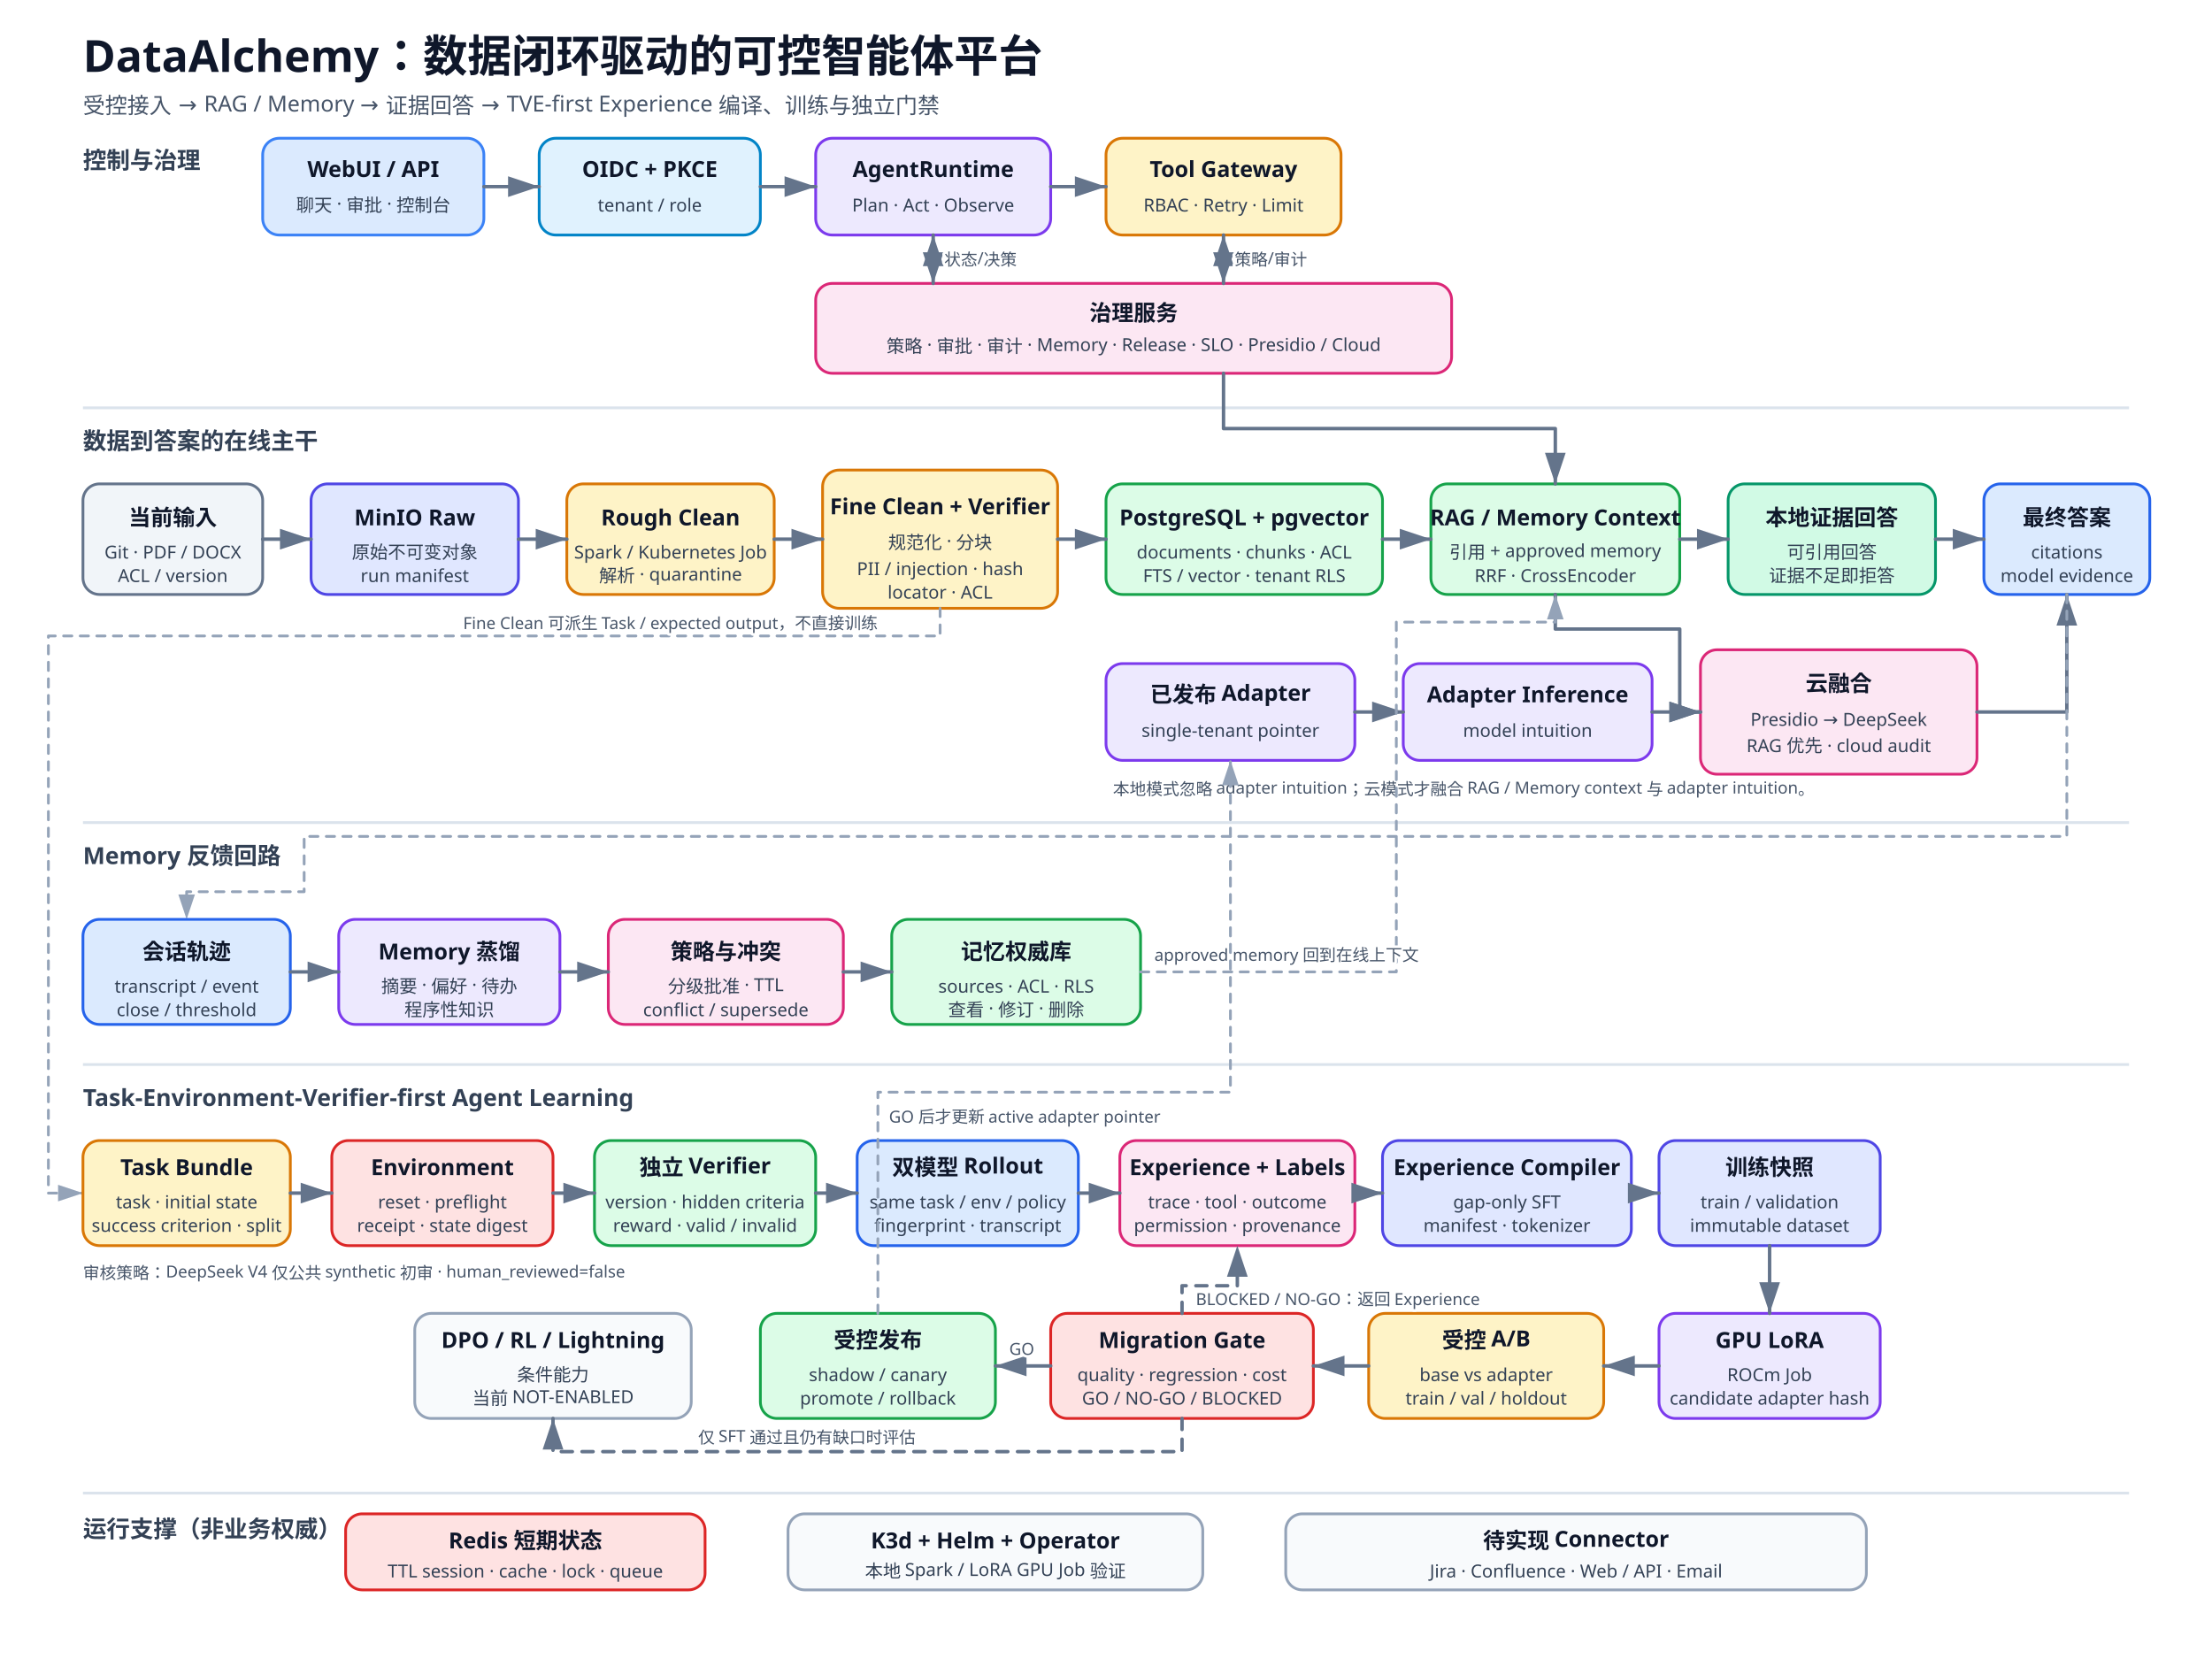
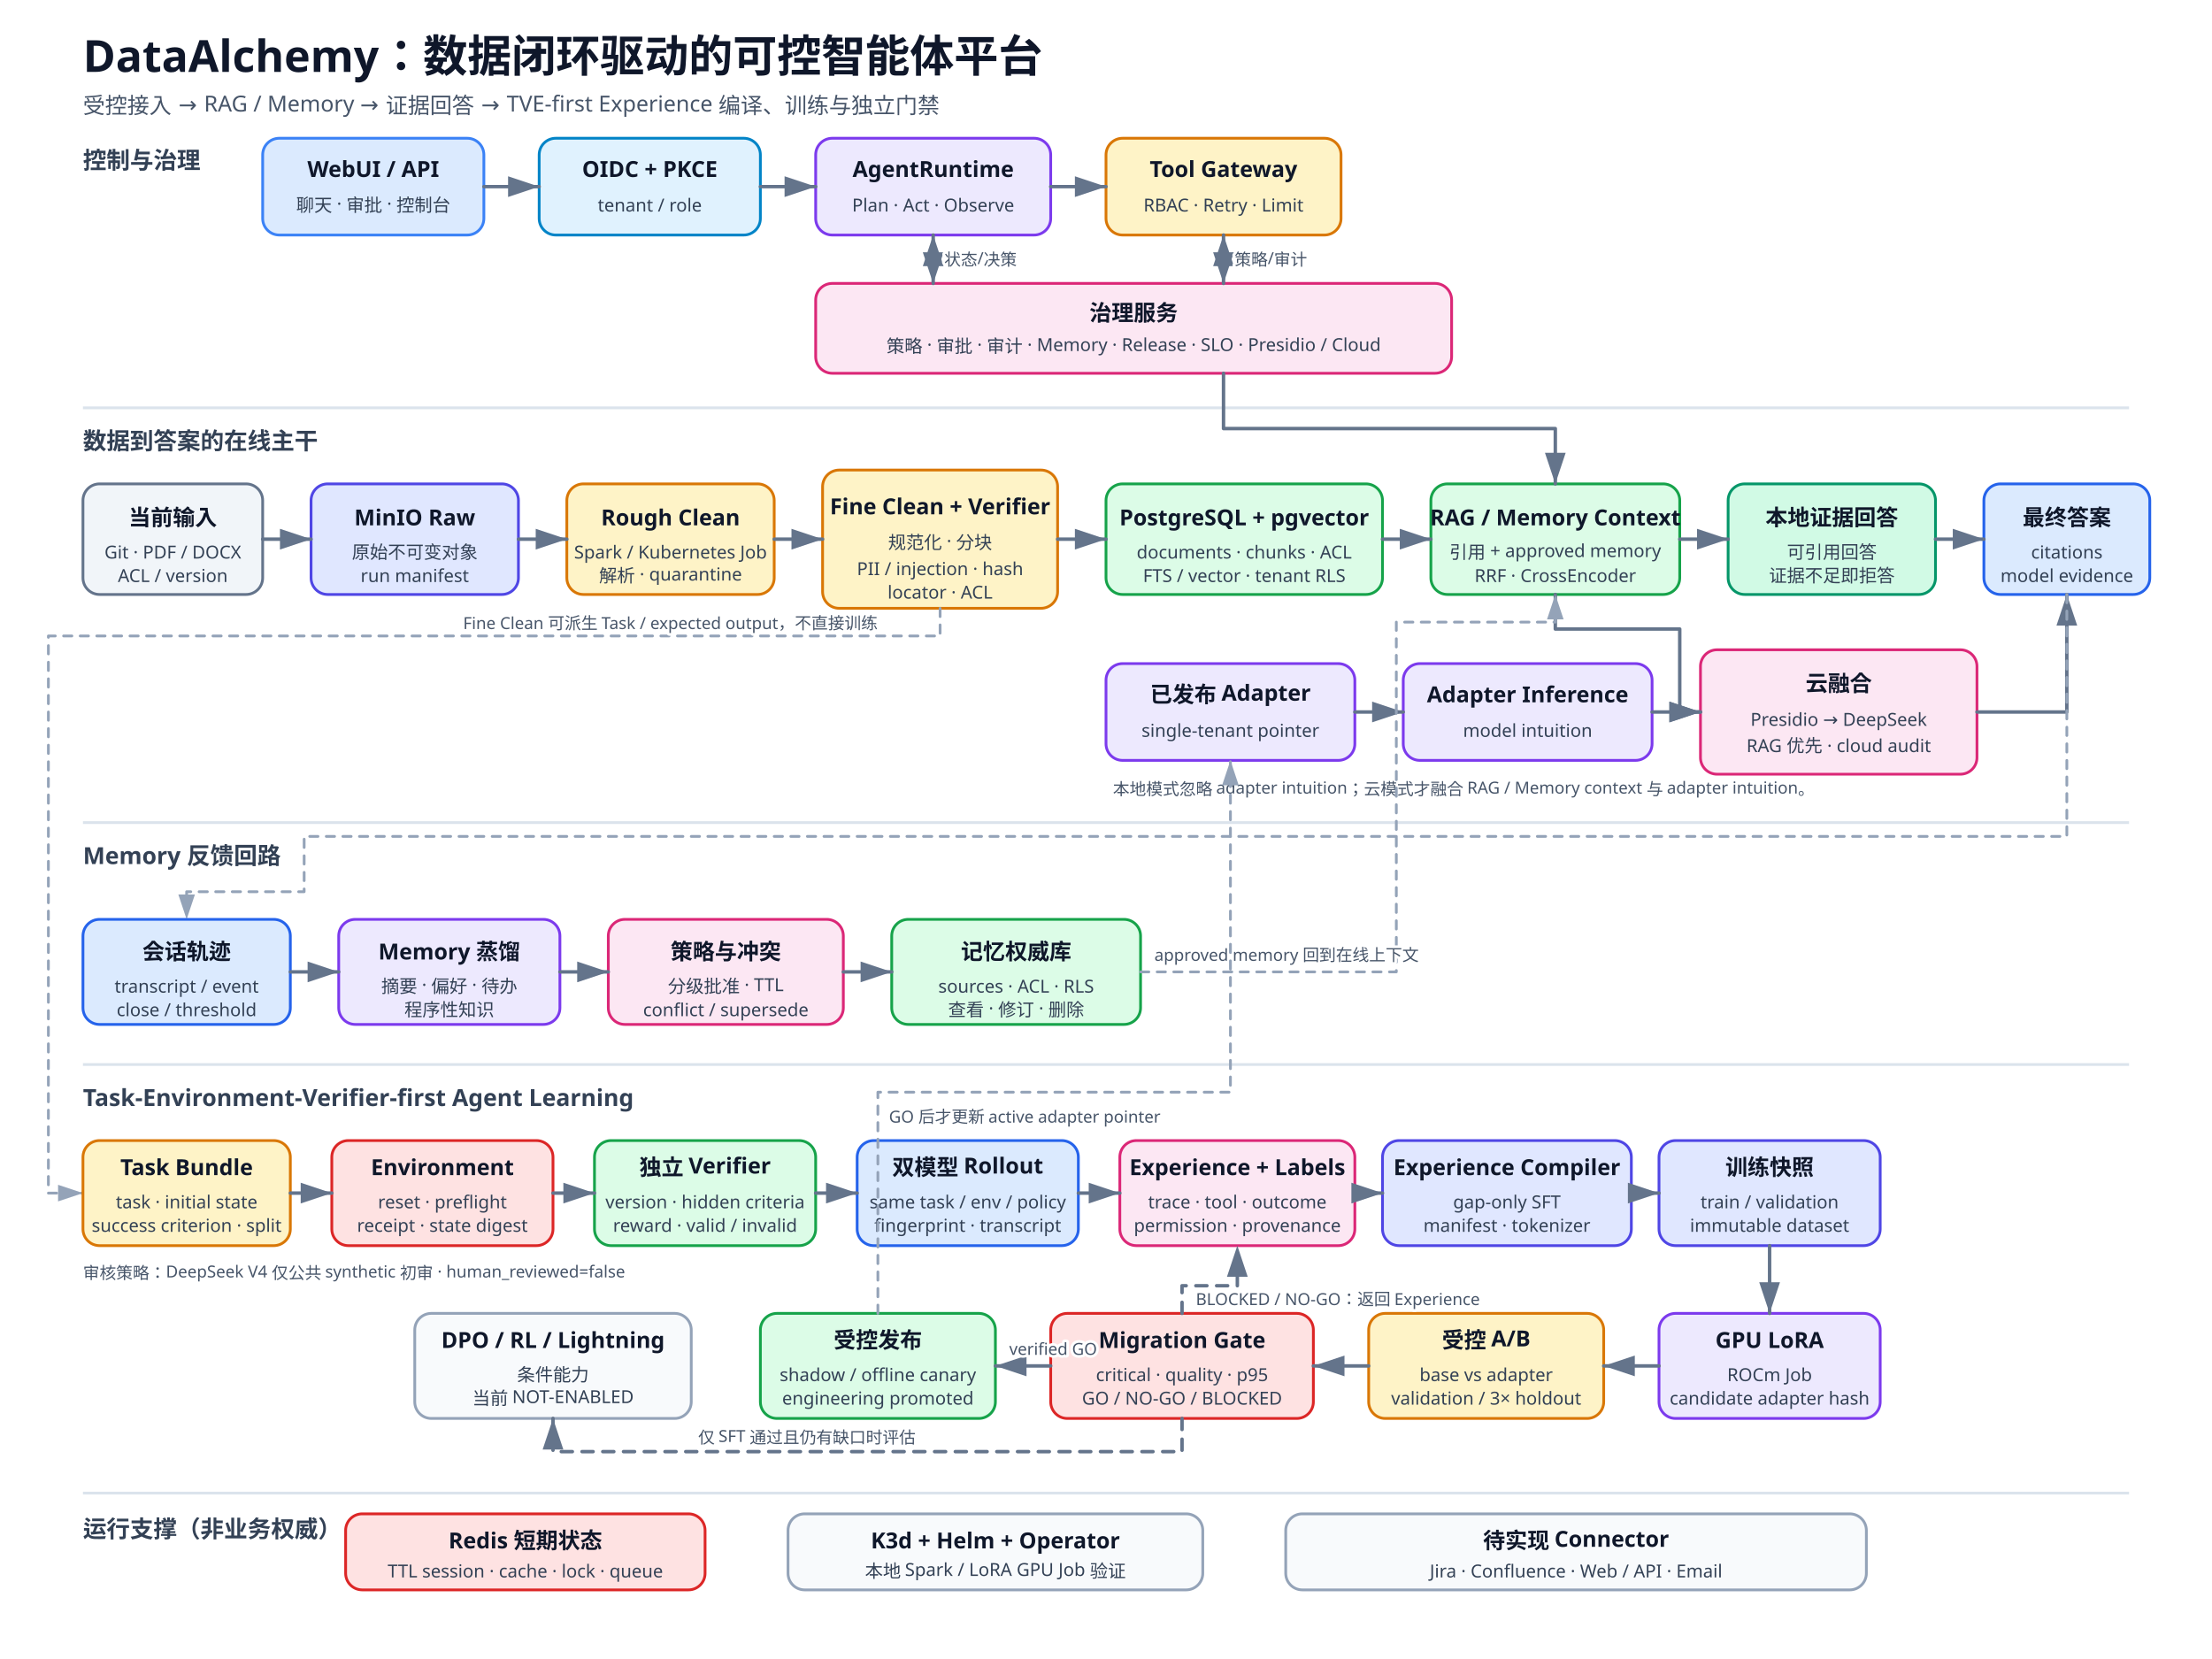
<svg xmlns="http://www.w3.org/2000/svg" width="1600" height="1200" viewBox="0 0 1600 1200" role="img" aria-labelledby="title description">
  <defs>
    <marker id="arrow" markerWidth="10" markerHeight="10" refX="9" refY="3" orient="auto" markerUnits="strokeWidth">
      <path d="M0,0 L0,6 L9,3 z" fill="#64748b" />
    </marker>
    <marker id="arrow-start" markerWidth="10" markerHeight="10" refX="0" refY="3" orient="auto" markerUnits="strokeWidth">
      <path d="M9,0 L9,6 L0,3 z" fill="#64748b" />
    </marker>
    <marker id="arrow-loop" markerWidth="10" markerHeight="10" refX="9" refY="3" orient="auto" markerUnits="strokeWidth">
      <path d="M0,0 L0,6 L9,3 z" fill="#94a3b8" />
    </marker>
    <style>
      .title { font: 700 32px system-ui, sans-serif; fill: #0f172a; }
      .subtitle { font: 16px system-ui, sans-serif; fill: #475569; }
      .lane-title { font: 700 17px system-ui, sans-serif; fill: #334155; }
      .node { stroke-width: 2; rx: 12; }
      .node-title { font: 700 16px system-ui, sans-serif; fill: #0f172a; text-anchor: middle; }
      .node-text { font: 13px system-ui, sans-serif; fill: #334155; text-anchor: middle; }
      .edge { fill: none; stroke: #64748b; stroke-width: 2.5; stroke-linecap: round; stroke-linejoin: round; marker-end: url(#arrow); }
      .bidirectional { marker-start: url(#arrow-start); }
      .dashed { stroke-dasharray: 8 7; }
      .loop { stroke: #94a3b8; stroke-width: 2; stroke-dasharray: 6 6; marker-end: url(#arrow-loop); }
      .divider { stroke: #dbe3ec; stroke-width: 2; }
      .label { font: 12px system-ui, sans-serif; fill: #475569; paint-order: stroke; stroke: #ffffff; stroke-width: 4px; stroke-linejoin: round; }
    </style>
  </defs>
  <rect width="1600" height="1200" fill="#ffffff" />
  <text x="60" y="52" class="title">DataAlchemy：数据闭环驱动的可控智能体平台</text>
  <text x="60" y="82" class="subtitle">受控接入 → RAG / Memory → 证据回答 → TVE-first Experience 编译、训练与独立门禁</text>
  <text x="60" y="122" class="lane-title">控制与治理</text>
  <rect x="190" y="100" width="160" height="70" class="node" fill="#dbeafe" stroke="#3b82f6" />
  <text x="270" y="128" class="node-title">WebUI / API</text>
  <text x="270" y="153" class="node-text">聊天 · 审批 · 控制台</text>
  <rect x="390" y="100" width="160" height="70" class="node" fill="#e0f2fe" stroke="#0284c7" />
  <text x="470" y="128" class="node-title">OIDC + PKCE</text>
  <text x="470" y="153" class="node-text">tenant / role</text>
  <rect x="590" y="100" width="170" height="70" class="node" fill="#ede9fe" stroke="#7c3aed" />
  <text x="675" y="128" class="node-title">AgentRuntime</text>
  <text x="675" y="153" class="node-text">Plan · Act · Observe</text>
  <rect x="800" y="100" width="170" height="70" class="node" fill="#fef3c7" stroke="#d97706" />
  <text x="885" y="128" class="node-title">Tool Gateway</text>
  <text x="885" y="153" class="node-text">RBAC · Retry · Limit</text>
  <path d="M350 135 H390" class="edge" />
  <path d="M550 135 H590" class="edge" />
  <path d="M760 135 H800" class="edge" />
  <rect x="590" y="205" width="460" height="65" class="node" fill="#fce7f3" stroke="#db2777" />
  <text x="820" y="232" class="node-title">治理服务</text>
  <text x="820" y="255" class="node-text">策略 · 审批 · 审计 · Memory · Release · SLO · Presidio / Cloud</text>
  <path d="M675 170 V205" class="edge bidirectional" />
  <text x="683" y="192" class="label">状态/决策</text>
  <path d="M885 170 V205" class="edge bidirectional" />
  <text x="893" y="192" class="label">策略/审计</text>
  <line x1="60" y1="295" x2="1540" y2="295" class="divider" />
  <text x="60" y="325" class="lane-title">数据到答案的在线主干</text>
  <rect x="60" y="350" width="130" height="80" class="node" fill="#f1f5f9" stroke="#64748b" />
  <text x="125" y="380" class="node-title">当前输入</text>
  <text x="125" y="404" class="node-text">Git · PDF / DOCX</text>
  <text x="125" y="421" class="node-text">ACL / version</text>
  <rect x="225" y="350" width="150" height="80" class="node" fill="#e0e7ff" stroke="#4f46e5" />
  <text x="300" y="380" class="node-title">MinIO Raw</text>
  <text x="300" y="404" class="node-text">原始不可变对象</text>
  <text x="300" y="421" class="node-text">run manifest</text>
  <rect x="410" y="350" width="150" height="80" class="node" fill="#fef3c7" stroke="#d97706" />
  <text x="485" y="380" class="node-title">Rough Clean</text>
  <text x="485" y="404" class="node-text">Spark / Kubernetes Job</text>
  <text x="485" y="421" class="node-text">解析 · quarantine</text>
  <rect x="595" y="340" width="170" height="100" class="node" fill="#fef3c7" stroke="#d97706" />
  <text x="680" y="372" class="node-title">Fine Clean + Verifier</text>
  <text x="680" y="397" class="node-text">规范化 · 分块</text>
  <text x="680" y="416" class="node-text">PII / injection · hash</text>
  <text x="680" y="433" class="node-text">locator · ACL</text>
  <rect x="800" y="350" width="200" height="80" class="node" fill="#dcfce7" stroke="#16a34a" />
  <text x="900" y="380" class="node-title">PostgreSQL + pgvector</text>
  <text x="900" y="404" class="node-text">documents · chunks · ACL</text>
  <text x="900" y="421" class="node-text">FTS / vector · tenant RLS</text>
  <rect x="1035" y="350" width="180" height="80" class="node" fill="#dcfce7" stroke="#16a34a" />
  <text x="1125" y="380" class="node-title">RAG / Memory Context</text>
  <text x="1125" y="404" class="node-text">引用 + approved memory</text>
  <text x="1125" y="421" class="node-text">RRF · CrossEncoder</text>
  <rect x="1250" y="350" width="150" height="80" class="node" fill="#d1fae5" stroke="#059669" />
  <text x="1325" y="380" class="node-title">本地证据回答</text>
  <text x="1325" y="404" class="node-text">可引用回答</text>
  <text x="1325" y="421" class="node-text">证据不足即拒答</text>
  <rect x="1435" y="350" width="120" height="80" class="node" fill="#dbeafe" stroke="#2563eb" />
  <text x="1495" y="380" class="node-title">最终答案</text>
  <text x="1495" y="404" class="node-text">citations</text>
  <text x="1495" y="421" class="node-text">model evidence</text>
  <path d="M190 390 H225" class="edge" />
  <path d="M375 390 H410" class="edge" />
  <path d="M560 390 H595" class="edge" />
  <path d="M765 390 H800" class="edge" />
  <path d="M1000 390 H1035" class="edge" />
  <path d="M1215 390 H1250" class="edge" />
  <path d="M1400 390 H1435" class="edge" />
  <path d="M885 270 V310 H1125 V350" class="edge" />
  <rect x="800" y="480" width="180" height="70" class="node" fill="#ede9fe" stroke="#7c3aed" />
  <text x="890" y="508" class="node-title">已发布 Adapter</text>
  <text x="890" y="533" class="node-text">single-tenant pointer</text>
  <rect x="1015" y="480" width="180" height="70" class="node" fill="#ede9fe" stroke="#7c3aed" />
  <text x="1105" y="508" class="node-title">Adapter Inference</text>
  <text x="1105" y="533" class="node-text">model intuition</text>
  <rect x="1230" y="470" width="200" height="90" class="node" fill="#fce7f3" stroke="#db2777" />
  <text x="1330" y="500" class="node-title">云融合</text>
  <text x="1330" y="525" class="node-text">Presidio → DeepSeek</text>
  <text x="1330" y="544" class="node-text">RAG 优先 · cloud audit</text>
  <path d="M980 515 H1015" class="edge" />
  <path d="M1195 515 H1230" class="edge" />
  <path d="M1125 430 V455 H1215 V515 H1230" class="edge" />
  <path d="M1430 515 H1495 V430" class="edge" />
  <text x="805" y="575" class="label">本地模式忽略 adapter intuition；云模式才融合 RAG / Memory context 与 adapter intuition。</text>
  <line x1="60" y1="595" x2="1540" y2="595" class="divider" />
  <text x="60" y="625" class="lane-title">Memory 反馈回路</text>
  <path d="M1495 430 V605 H220 V645 H135 V665" class="edge loop" />
  <rect x="60" y="665" width="150" height="76" class="node" fill="#dbeafe" stroke="#2563eb" />
  <text x="135" y="694" class="node-title">会话轨迹</text>
  <text x="135" y="718" class="node-text">transcript / event</text>
  <text x="135" y="735" class="node-text">close / threshold</text>
  <rect x="245" y="665" width="160" height="76" class="node" fill="#ede9fe" stroke="#7c3aed" />
  <text x="325" y="694" class="node-title">Memory 蒸馏</text>
  <text x="325" y="718" class="node-text">摘要 · 偏好 · 待办</text>
  <text x="325" y="735" class="node-text">程序性知识</text>
  <rect x="440" y="665" width="170" height="76" class="node" fill="#fce7f3" stroke="#db2777" />
  <text x="525" y="694" class="node-title">策略与冲突</text>
  <text x="525" y="718" class="node-text">分级批准 · TTL</text>
  <text x="525" y="735" class="node-text">conflict / supersede</text>
  <rect x="645" y="665" width="180" height="76" class="node" fill="#dcfce7" stroke="#16a34a" />
  <text x="735" y="694" class="node-title">记忆权威库</text>
  <text x="735" y="718" class="node-text">sources · ACL · RLS</text>
  <text x="735" y="735" class="node-text">查看 · 修订 · 删除</text>
  <path d="M210 703 H245" class="edge" />
  <path d="M405 703 H440" class="edge" />
  <path d="M610 703 H645" class="edge" />
  <path d="M825 703 H1010 V450 H1125 V430" class="edge loop" />
  <text x="835" y="695" class="label">approved memory 回到在线上下文</text>
  <line x1="60" y1="770" x2="1540" y2="770" class="divider" />
  <text x="60" y="800" class="lane-title">Task-Environment-Verifier-first Agent Learning</text>
  <path d="M680 440 V460 H35 V863 H60" class="edge loop" />
  <text x="335" y="455" class="label">Fine Clean 可派生 Task / expected output，不直接训练</text>
  <rect x="60" y="825" width="150" height="76" class="node" fill="#fef3c7" stroke="#d97706" />
  <text x="135" y="850" class="node-title">Task Bundle</text>
  <text x="135" y="874" class="node-text">task · initial state</text>
  <text x="135" y="891" class="node-text">success criterion · split</text>
  <rect x="240" y="825" width="160" height="76" class="node" fill="#fee2e2" stroke="#dc2626" />
  <text x="320" y="850" class="node-title">Environment</text>
  <text x="320" y="874" class="node-text">reset · preflight</text>
  <text x="320" y="891" class="node-text">receipt · state digest</text>
  <rect x="430" y="825" width="160" height="76" class="node" fill="#dcfce7" stroke="#16a34a" />
  <text x="510" y="850" class="node-title">独立 Verifier</text>
  <text x="510" y="874" class="node-text">version · hidden criteria</text>
  <text x="510" y="891" class="node-text">reward · valid / invalid</text>
  <rect x="620" y="825" width="160" height="76" class="node" fill="#dbeafe" stroke="#2563eb" />
  <text x="700" y="850" class="node-title">双模型 Rollout</text>
  <text x="700" y="874" class="node-text">same task / env / policy</text>
  <text x="700" y="891" class="node-text">fingerprint · transcript</text>
  <rect x="810" y="825" width="170" height="76" class="node" fill="#fce7f3" stroke="#db2777" />
  <text x="895" y="850" class="node-title">Experience + Labels</text>
  <text x="895" y="874" class="node-text">trace · tool · outcome</text>
  <text x="895" y="891" class="node-text">permission · provenance</text>
  <rect x="1000" y="825" width="180" height="76" class="node" fill="#e0e7ff" stroke="#4f46e5" />
  <text x="1090" y="850" class="node-title">Experience Compiler</text>
  <text x="1090" y="874" class="node-text">gap-only SFT</text>
  <text x="1090" y="891" class="node-text">manifest · tokenizer</text>
  <rect x="1200" y="825" width="160" height="76" class="node" fill="#e0e7ff" stroke="#4f46e5" />
  <text x="1280" y="850" class="node-title">训练快照</text>
  <text x="1280" y="874" class="node-text">train / validation</text>
  <text x="1280" y="891" class="node-text">immutable dataset</text>
  <path d="M210 863 H240" class="edge" />
  <path d="M400 863 H430" class="edge" />
  <path d="M590 863 H620" class="edge" />
  <path d="M780 863 H810" class="edge" />
  <path d="M980 863 H1000" class="edge" />
  <path d="M1180 863 H1200" class="edge" />
  <text x="60" y="925" class="label">审核策略：DeepSeek V4 仅公共 synthetic 初审 · human_reviewed=false</text>
  <rect x="1200" y="950" width="160" height="76" class="node" fill="#ede9fe" stroke="#7c3aed" />
  <text x="1280" y="975" class="node-title">GPU LoRA</text>
  <text x="1280" y="999" class="node-text">ROCm Job</text>
  <text x="1280" y="1016" class="node-text">candidate adapter hash</text>
  <rect x="990" y="950" width="170" height="76" class="node" fill="#fef3c7" stroke="#d97706" />
  <text x="1075" y="975" class="node-title">受控 A/B</text>
  <text x="1075" y="999" class="node-text">base vs adapter</text>
-   <text x="1075" y="1016" class="node-text">train / val / holdout</text>
+   <text x="1075" y="1016" class="node-text">validation / 3× holdout</text>
  <rect x="760" y="950" width="190" height="76" class="node" fill="#fee2e2" stroke="#dc2626" />
  <text x="855" y="975" class="node-title">Migration Gate</text>
-   <text x="855" y="999" class="node-text">quality · regression · cost</text>
+   <text x="855" y="999" class="node-text">critical · quality · p95</text>
  <text x="855" y="1016" class="node-text">GO / NO-GO / BLOCKED</text>
  <rect x="550" y="950" width="170" height="76" class="node" fill="#dcfce7" stroke="#16a34a" />
  <text x="635" y="975" class="node-title">受控发布</text>
-   <text x="635" y="999" class="node-text">shadow / canary</text>
-   <text x="635" y="1016" class="node-text">promote / rollback</text>
+   <text x="635" y="999" class="node-text">shadow / offline canary</text>
+   <text x="635" y="1016" class="node-text">engineering promoted</text>
  <rect x="300" y="950" width="200" height="76" class="node" fill="#f8fafc" stroke="#94a3b8" />
  <text x="400" y="975" class="node-title">DPO / RL / Lightning</text>
  <text x="400" y="999" class="node-text">条件能力</text>
  <text x="400" y="1016" class="node-text">当前 NOT-ENABLED</text>
  <path d="M1280 901 V950" class="edge" />
  <path d="M1200 988 H1160" class="edge" />
  <path d="M990 988 H950" class="edge" />
  <path d="M760 988 H720" class="edge" />
-   <text x="730" y="980" class="label">GO</text>
+   <text x="730" y="980" class="label">verified GO</text>
  <path d="M855 950 V930 H895 V901" class="edge dashed" />
  <text x="865" y="944" class="label">BLOCKED / NO-GO：返回 Experience</text>
  <path d="M855 1026 V1050 H400 V1026" class="edge dashed" />
  <text x="505" y="1044" class="label">仅 SFT 通过且仍有缺口时评估</text>
  <path d="M635 950 V790 H890 V550" class="edge loop" />
  <text x="643" y="812" class="label">GO 后才更新 active adapter pointer</text>
  <line x1="60" y1="1080" x2="1540" y2="1080" class="divider" />
  <text x="60" y="1112" class="lane-title">运行支撑（非业务权威）</text>
  <rect x="250" y="1095" width="260" height="55" class="node" fill="#fee2e2" stroke="#dc2626" />
  <text x="380" y="1120" class="node-title">Redis 短期状态</text>
  <text x="380" y="1141" class="node-text">TTL session · cache · lock · queue</text>
  <rect x="570" y="1095" width="300" height="55" class="node" fill="#f8fafc" stroke="#94a3b8" />
  <text x="720" y="1120" class="node-title">K3d + Helm + Operator</text>
  <text x="720" y="1141" class="node-text">本地 Spark / LoRA GPU Job 验证</text>
  <rect x="930" y="1095" width="420" height="55" class="node" fill="#f8fafc" stroke="#94a3b8" />
  <text x="1140" y="1120" class="node-title">待实现 Connector</text>
  <text x="1140" y="1141" class="node-text">Jira · Confluence · Web / API · Email</text>
</svg>
